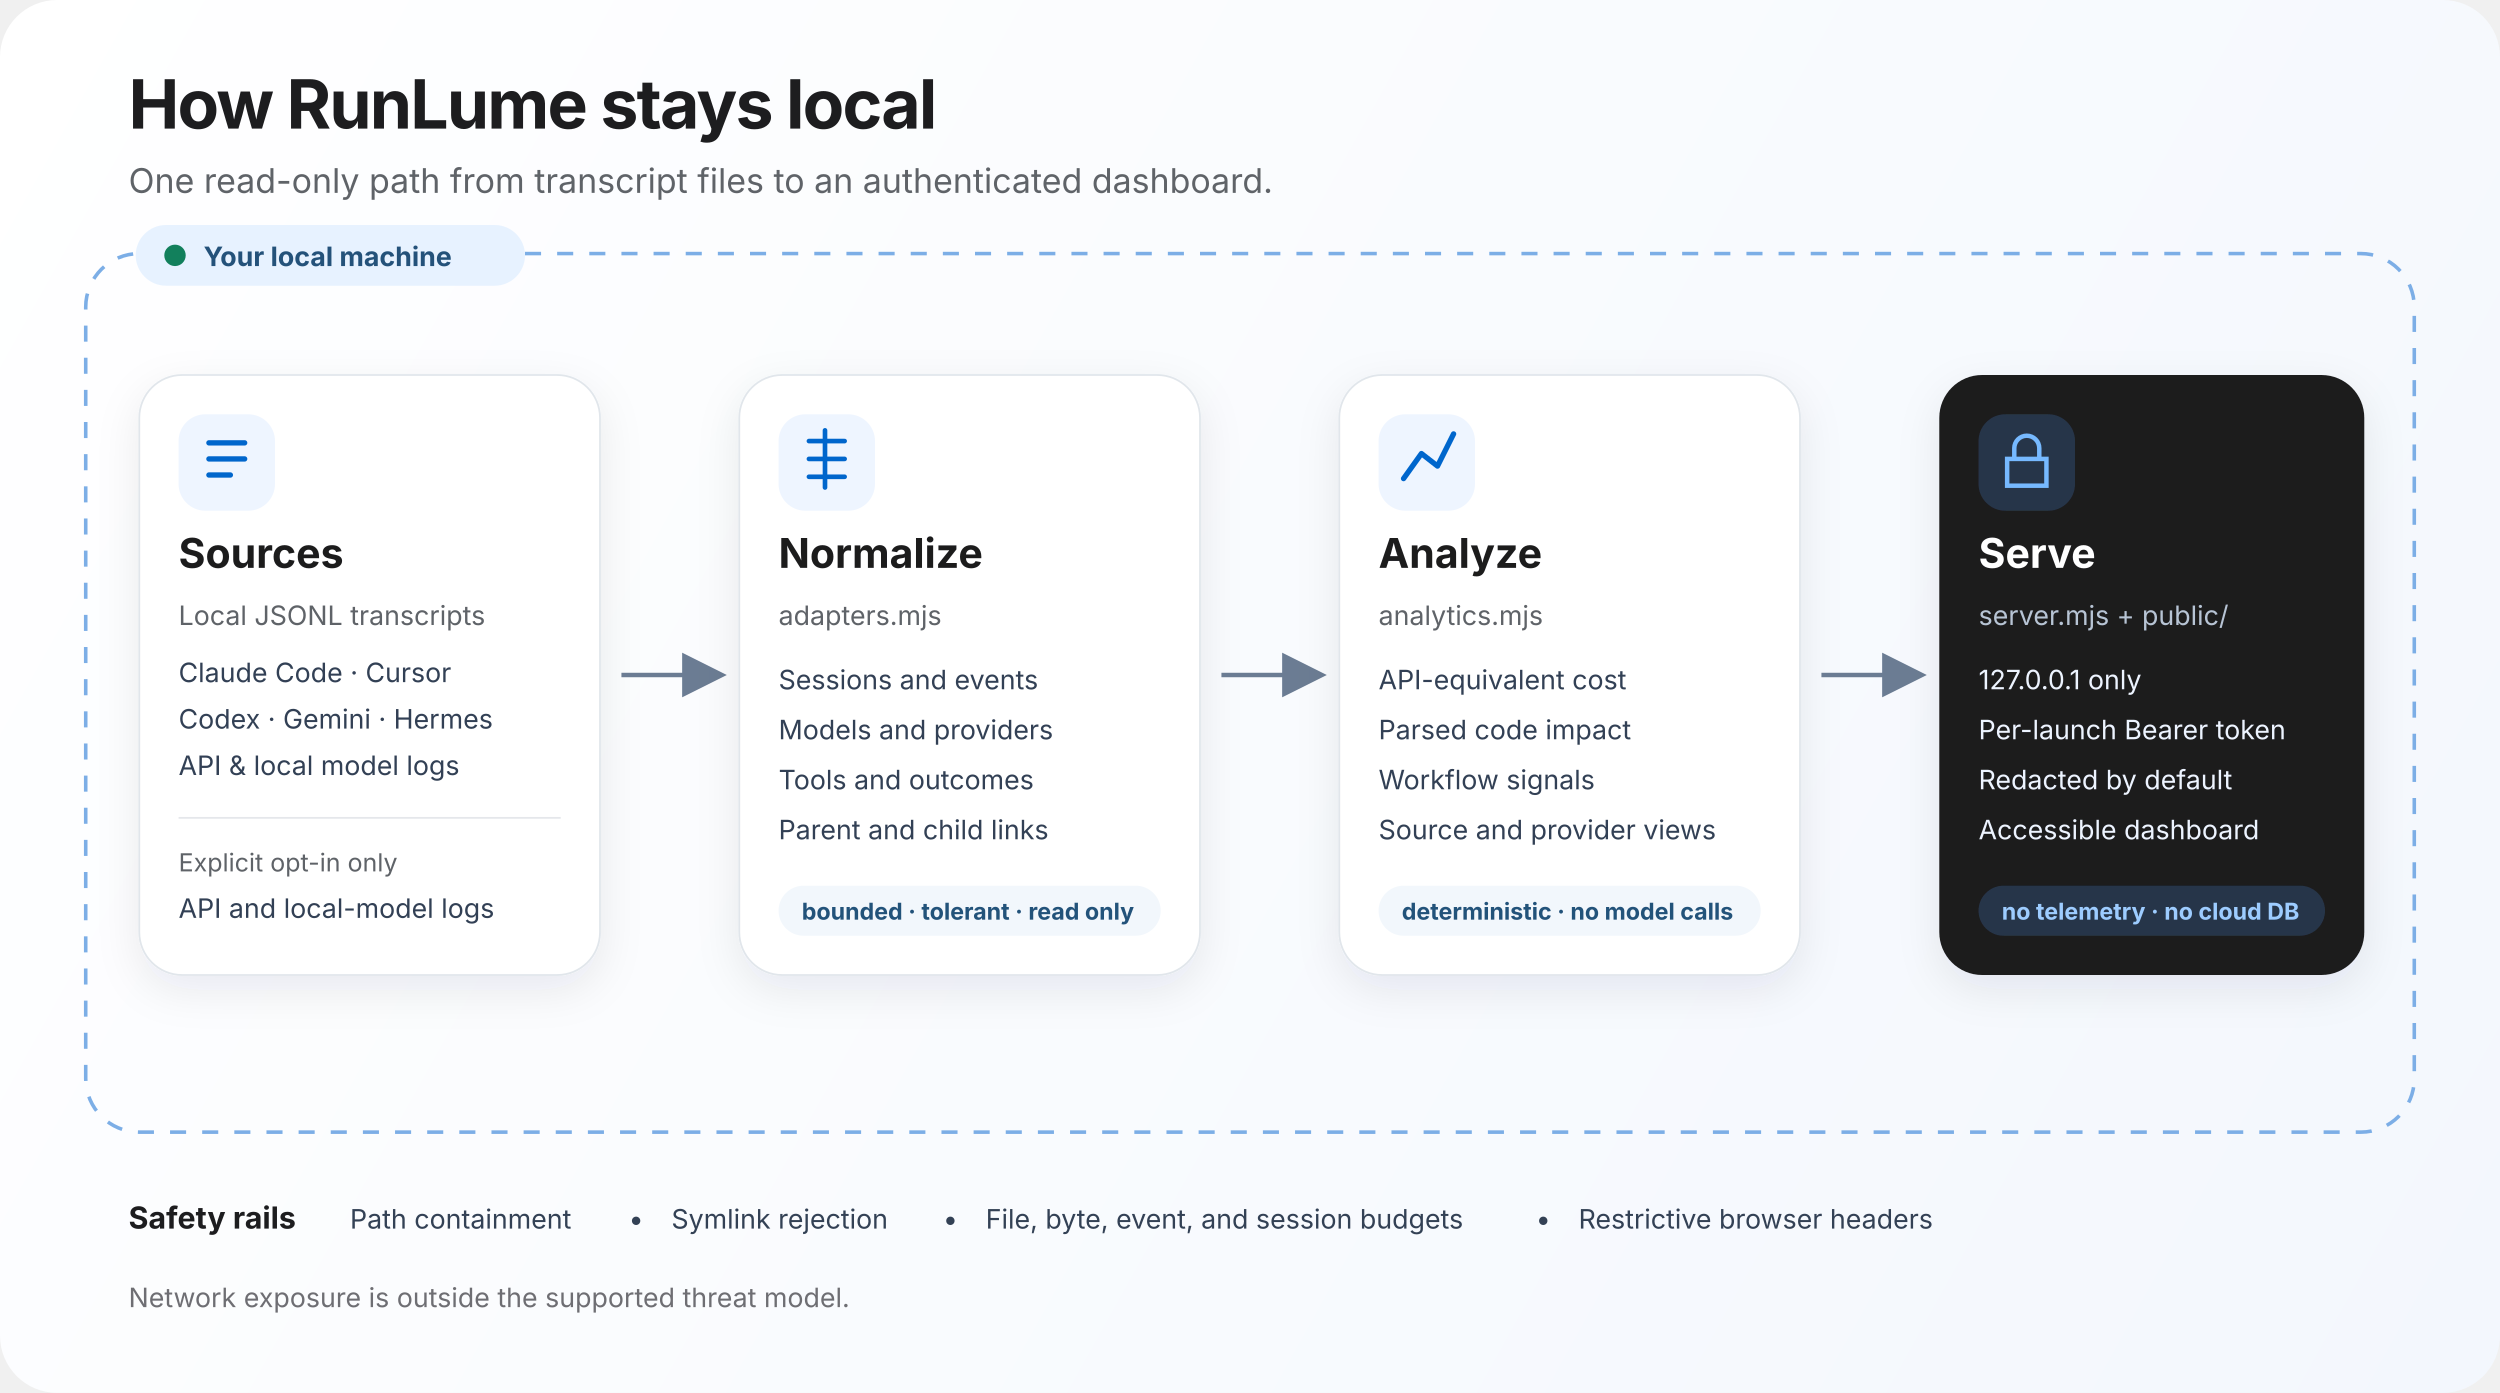
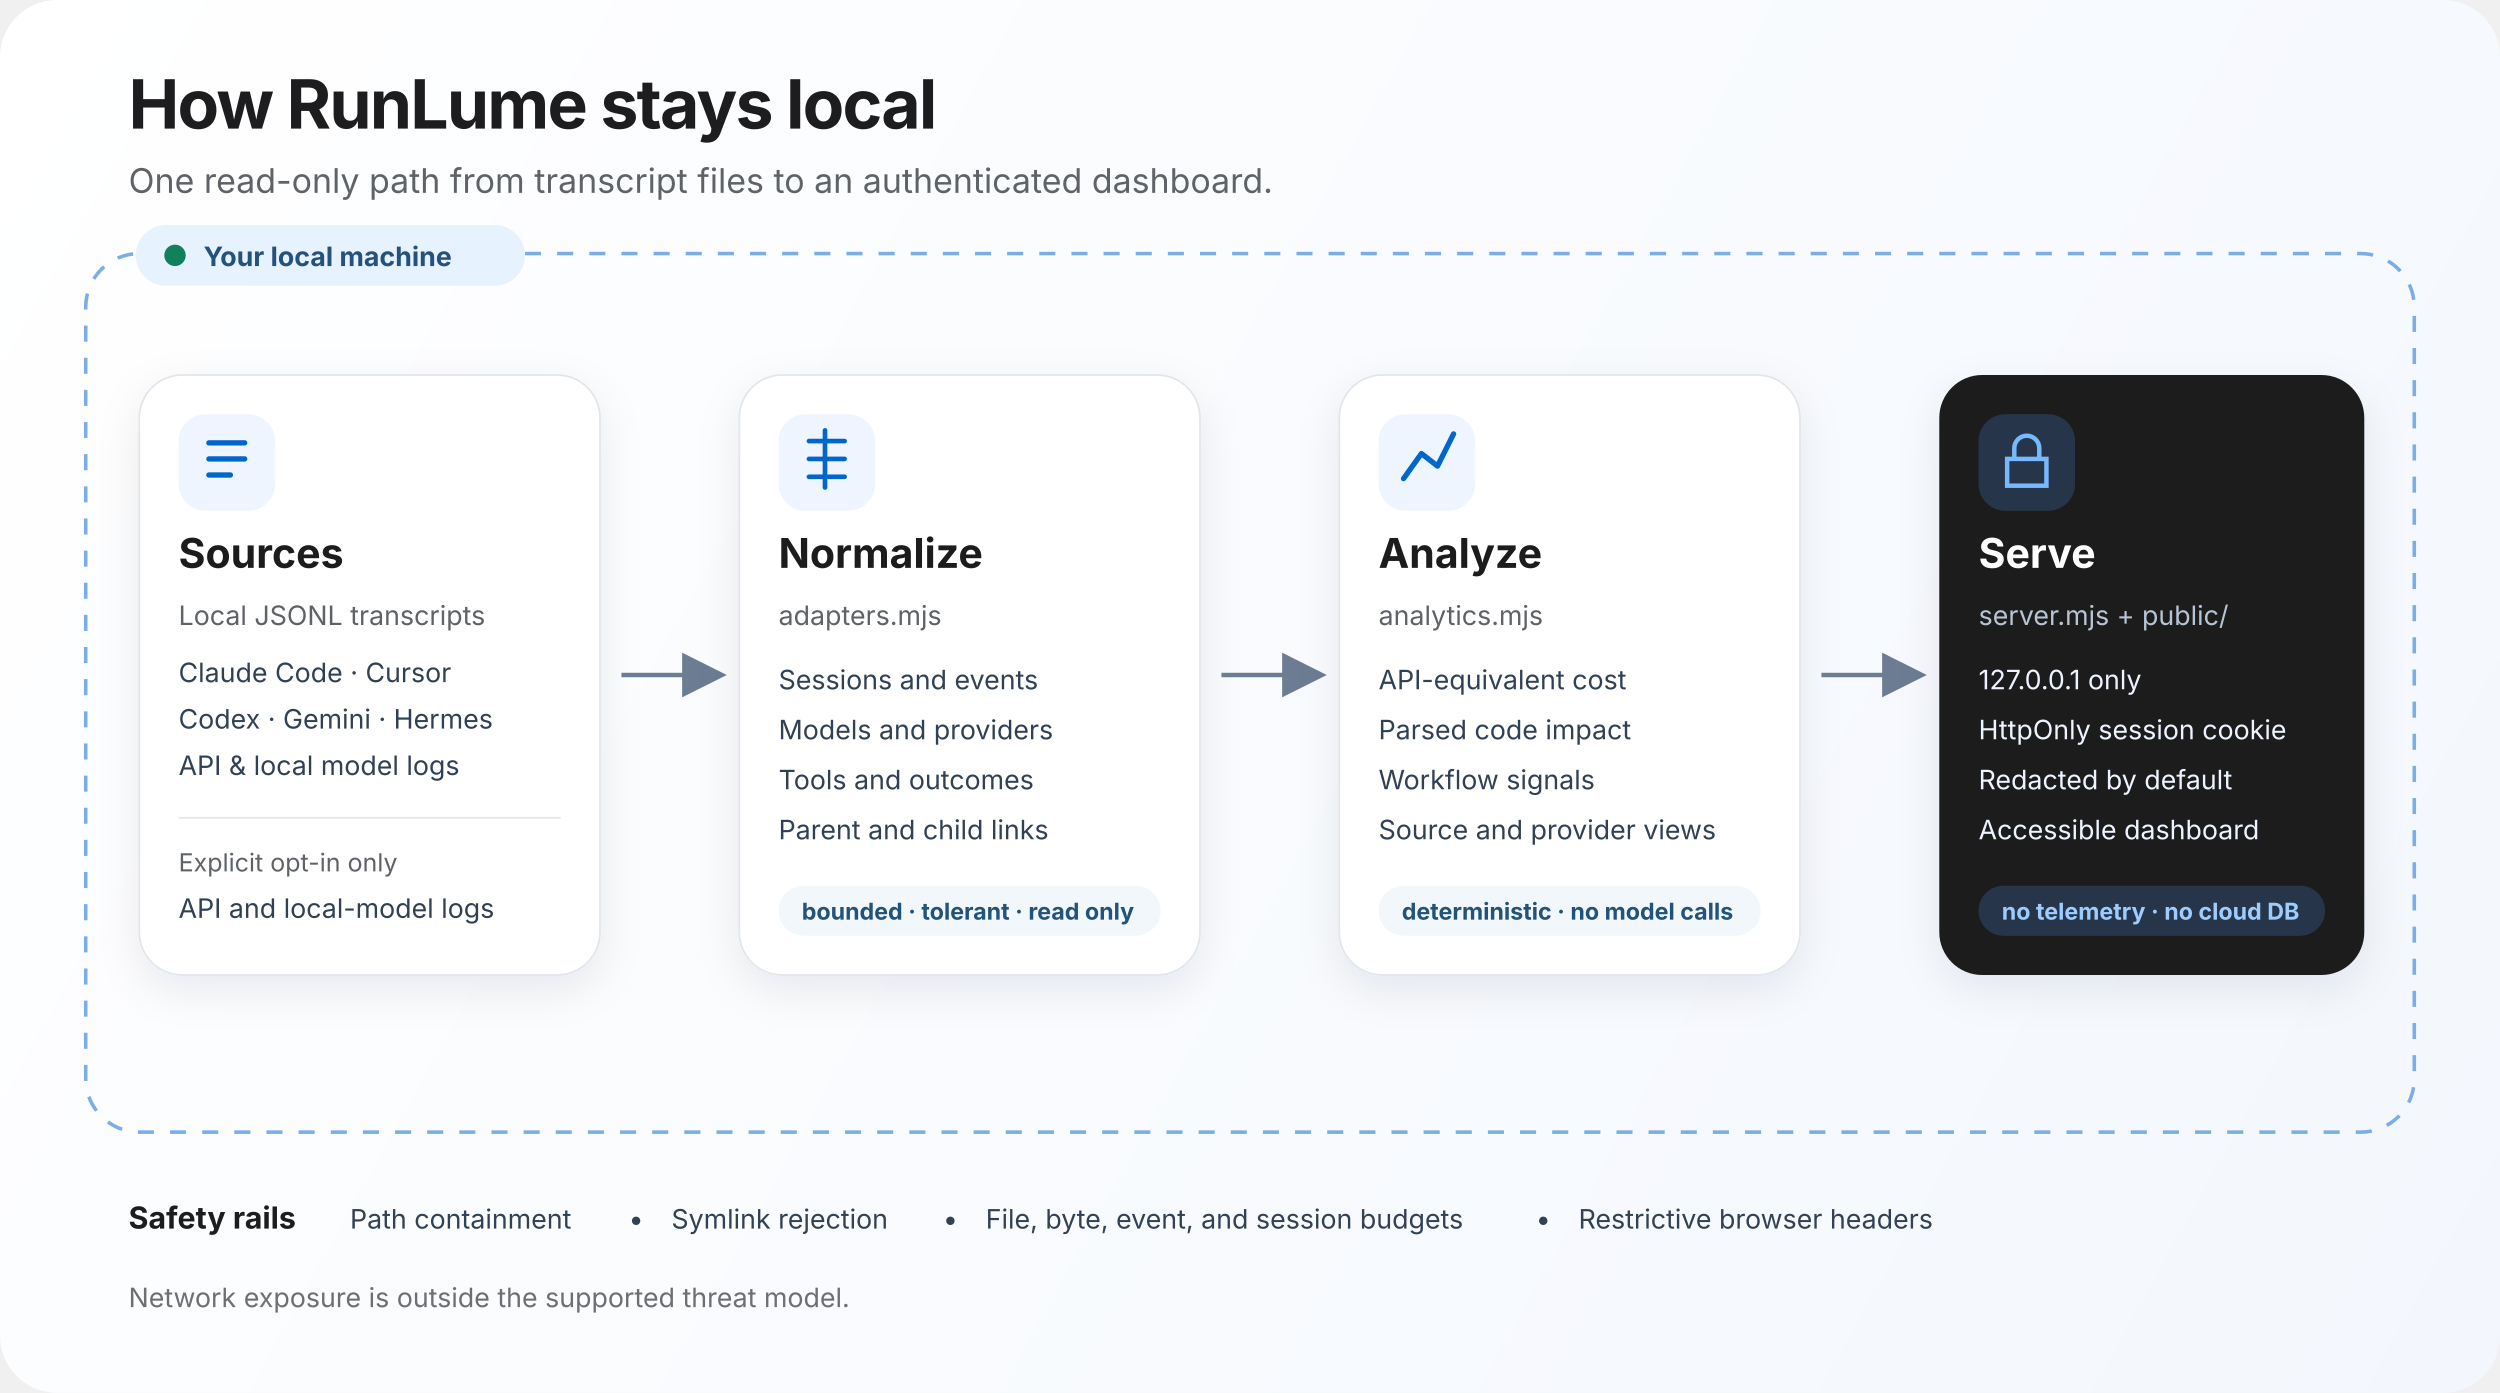
<svg xmlns="http://www.w3.org/2000/svg" width="1400" height="780" viewBox="0 0 1400 780" role="img" aria-labelledby="title desc">
  <defs>
    <linearGradient id="canvas" x1="0" y1="0" x2="1400" y2="780" gradientUnits="userSpaceOnUse">
      <stop stop-color="#ffffff" />
      <stop offset="1" stop-color="#f3f7fd" />
    </linearGradient>
    <filter id="shadow" x="-20%" y="-25%" width="140%" height="160%">
      <feDropShadow dx="0" dy="8" stdDeviation="12" flood-color="#102a43" flood-opacity=".08" />
    </filter>
    <marker id="arrow" markerWidth="10" markerHeight="10" refX="8" refY="5" orient="auto">
      <path d="M0 0l10 5-10 5z" fill="#6b7c93" />
    </marker>
  </defs>
  <rect width="1400" height="780" rx="32" fill="url(#canvas)" />
  <text x="72" y="72" fill="#1d1d1f" font-family="-apple-system,BlinkMacSystemFont,'Segoe UI',sans-serif" font-size="38" font-weight="720" letter-spacing="-1">How RunLume stays local</text>
  <text x="72" y="108" fill="#5f6368" font-family="-apple-system,BlinkMacSystemFont,'Segoe UI',sans-serif" font-size="19">One read-only path from transcript files to an authenticated dashboard.</text>
  <rect x="48" y="142" width="1304" height="492" rx="30" fill="none" stroke="#7caee6" stroke-width="2" stroke-dasharray="9 9" />
  <g font-family="-apple-system,BlinkMacSystemFont,'Segoe UI',sans-serif">
    <rect x="76" y="126" width="218" height="34" rx="17" fill="#e7f2ff" />
    <circle cx="98" cy="143" r="6" fill="#12805c" />
    <text x="114" y="149" fill="#24527a" font-size="15" font-weight="650">Your local machine</text>
    <g transform="translate(78 210)" filter="url(#shadow)">
      <rect width="258" height="336" rx="24" fill="#ffffff" stroke="#e1e6eb" />
      <rect x="22" y="22" width="54" height="54" rx="15" fill="#eef5ff" />
      <path d="M39 38h20M39 47h20M39 56h12" stroke="#0066cc" stroke-width="3" stroke-linecap="round" />
      <text x="22" y="108" fill="#1d1d1f" font-size="23" font-weight="700">Sources</text>
      <text x="22" y="140" fill="#5f6368" font-size="15">Local JSONL transcripts</text>
      <text x="22" y="172" fill="#334155" font-size="15">Claude Code · Cursor</text>
      <text x="22" y="198" fill="#334155" font-size="15">Codex · Gemini · Hermes</text>
      <text x="22" y="224" fill="#334155" font-size="15">API &amp; local model logs</text>
      <line x1="22" y1="248" x2="236" y2="248" stroke="#e5e7eb" />
      <text x="22" y="278" fill="#5f6368" font-size="14">Explicit opt-in only</text>
      <text x="22" y="304" fill="#334155" font-size="15">API and local-model logs</text>
    </g>
    <path d="M348 378h54" stroke="#6b7c93" stroke-width="2.5" marker-end="url(#arrow)" />
    <g transform="translate(414 210)" filter="url(#shadow)">
      <rect width="258" height="336" rx="24" fill="#ffffff" stroke="#e1e6eb" />
      <rect x="22" y="22" width="54" height="54" rx="15" fill="#eef5ff" />
      <path d="M39 37h20M39 47h20M39 57h20M48 31v32" stroke="#0066cc" stroke-width="2.6" stroke-linecap="round" />
      <text x="22" y="108" fill="#1d1d1f" font-size="23" font-weight="700">Normalize</text>
      <text x="22" y="140" fill="#5f6368" font-size="15">adapters.mjs</text>
      <text x="22" y="176" fill="#334155" font-size="15">Sessions and events</text>
      <text x="22" y="204" fill="#334155" font-size="15">Models and providers</text>
      <text x="22" y="232" fill="#334155" font-size="15">Tools and outcomes</text>
      <text x="22" y="260" fill="#334155" font-size="15">Parent and child links</text>
      <rect x="22" y="286" width="214" height="28" rx="14" fill="#f2f7fc" />
      <text x="35" y="305" fill="#24527a" font-size="13" font-weight="650">bounded · tolerant · read only</text>
    </g>
    <path d="M684 378h54" stroke="#6b7c93" stroke-width="2.5" marker-end="url(#arrow)" />
    <g transform="translate(750 210)" filter="url(#shadow)">
      <rect width="258" height="336" rx="24" fill="#ffffff" stroke="#e1e6eb" />
      <rect x="22" y="22" width="54" height="54" rx="15" fill="#eef5ff" />
      <path d="M36 58l10-14 9 7 9-18" fill="none" stroke="#0066cc" stroke-width="3" stroke-linecap="round" stroke-linejoin="round" />
      <text x="22" y="108" fill="#1d1d1f" font-size="23" font-weight="700">Analyze</text>
      <text x="22" y="140" fill="#5f6368" font-size="15">analytics.mjs</text>
      <text x="22" y="176" fill="#334155" font-size="15">API-equivalent cost</text>
      <text x="22" y="204" fill="#334155" font-size="15">Parsed code impact</text>
      <text x="22" y="232" fill="#334155" font-size="15">Workflow signals</text>
      <text x="22" y="260" fill="#334155" font-size="15">Source and provider views</text>
      <rect x="22" y="286" width="214" height="28" rx="14" fill="#f2f7fc" />
      <text x="35" y="305" fill="#24527a" font-size="13" font-weight="650">deterministic · no model calls</text>
    </g>
    <path d="M1020 378h54" stroke="#6b7c93" stroke-width="2.5" marker-end="url(#arrow)" />
    <g transform="translate(1086 210)" filter="url(#shadow)">
      <rect width="238" height="336" rx="24" fill="#1d1d1f" />
      <rect x="22" y="22" width="54" height="54" rx="15" fill="#27364a" />
      <path d="M38 47h22v15H38zM42 47v-6a7 7 0 0114 0v6" fill="none" stroke="#76b9ff" stroke-width="2.5" />
      <text x="22" y="108" fill="#ffffff" font-size="23" font-weight="700">Serve</text>
      <text x="22" y="140" fill="#b7c4d4" font-size="15">server.mjs + public/</text>
      <text x="22" y="176" fill="#edf4ff" font-size="15">127.0.0.1 only</text>
-       <text x="22" y="204" fill="#edf4ff" font-size="15">Per-launch Bearer token</text>
+       <text x="22" y="204" fill="#edf4ff" font-size="15">HttpOnly session cookie</text>
      <text x="22" y="232" fill="#edf4ff" font-size="15">Redacted by default</text>
      <text x="22" y="260" fill="#edf4ff" font-size="15">Accessible dashboard</text>
      <rect x="22" y="286" width="194" height="28" rx="14" fill="#27364a" />
      <text x="35" y="305" fill="#9dccff" font-size="13" font-weight="650">no telemetry · no cloud DB</text>
    </g>
  </g>
  <g transform="translate(72 670)" font-family="-apple-system,BlinkMacSystemFont,'Segoe UI',sans-serif">
    <text x="0" y="18" fill="#1d1d1f" font-size="17" font-weight="700">Safety rails</text>
    <g transform="translate(124 0)" fill="#334155" font-size="15">
      <text x="0" y="18">Path containment</text>
      <text x="156" y="18">•</text>
      <text x="180" y="18">Symlink rejection</text>
      <text x="332" y="18">•</text>
      <text x="356" y="18">File, byte, event, and session budgets</text>
      <text x="664" y="18">•</text>
      <text x="688" y="18">Restrictive browser headers</text>
    </g>
    <text x="0" y="62" fill="#6e6e73" font-size="15">Network exposure is outside the supported threat model.</text>
  </g>
</svg>
